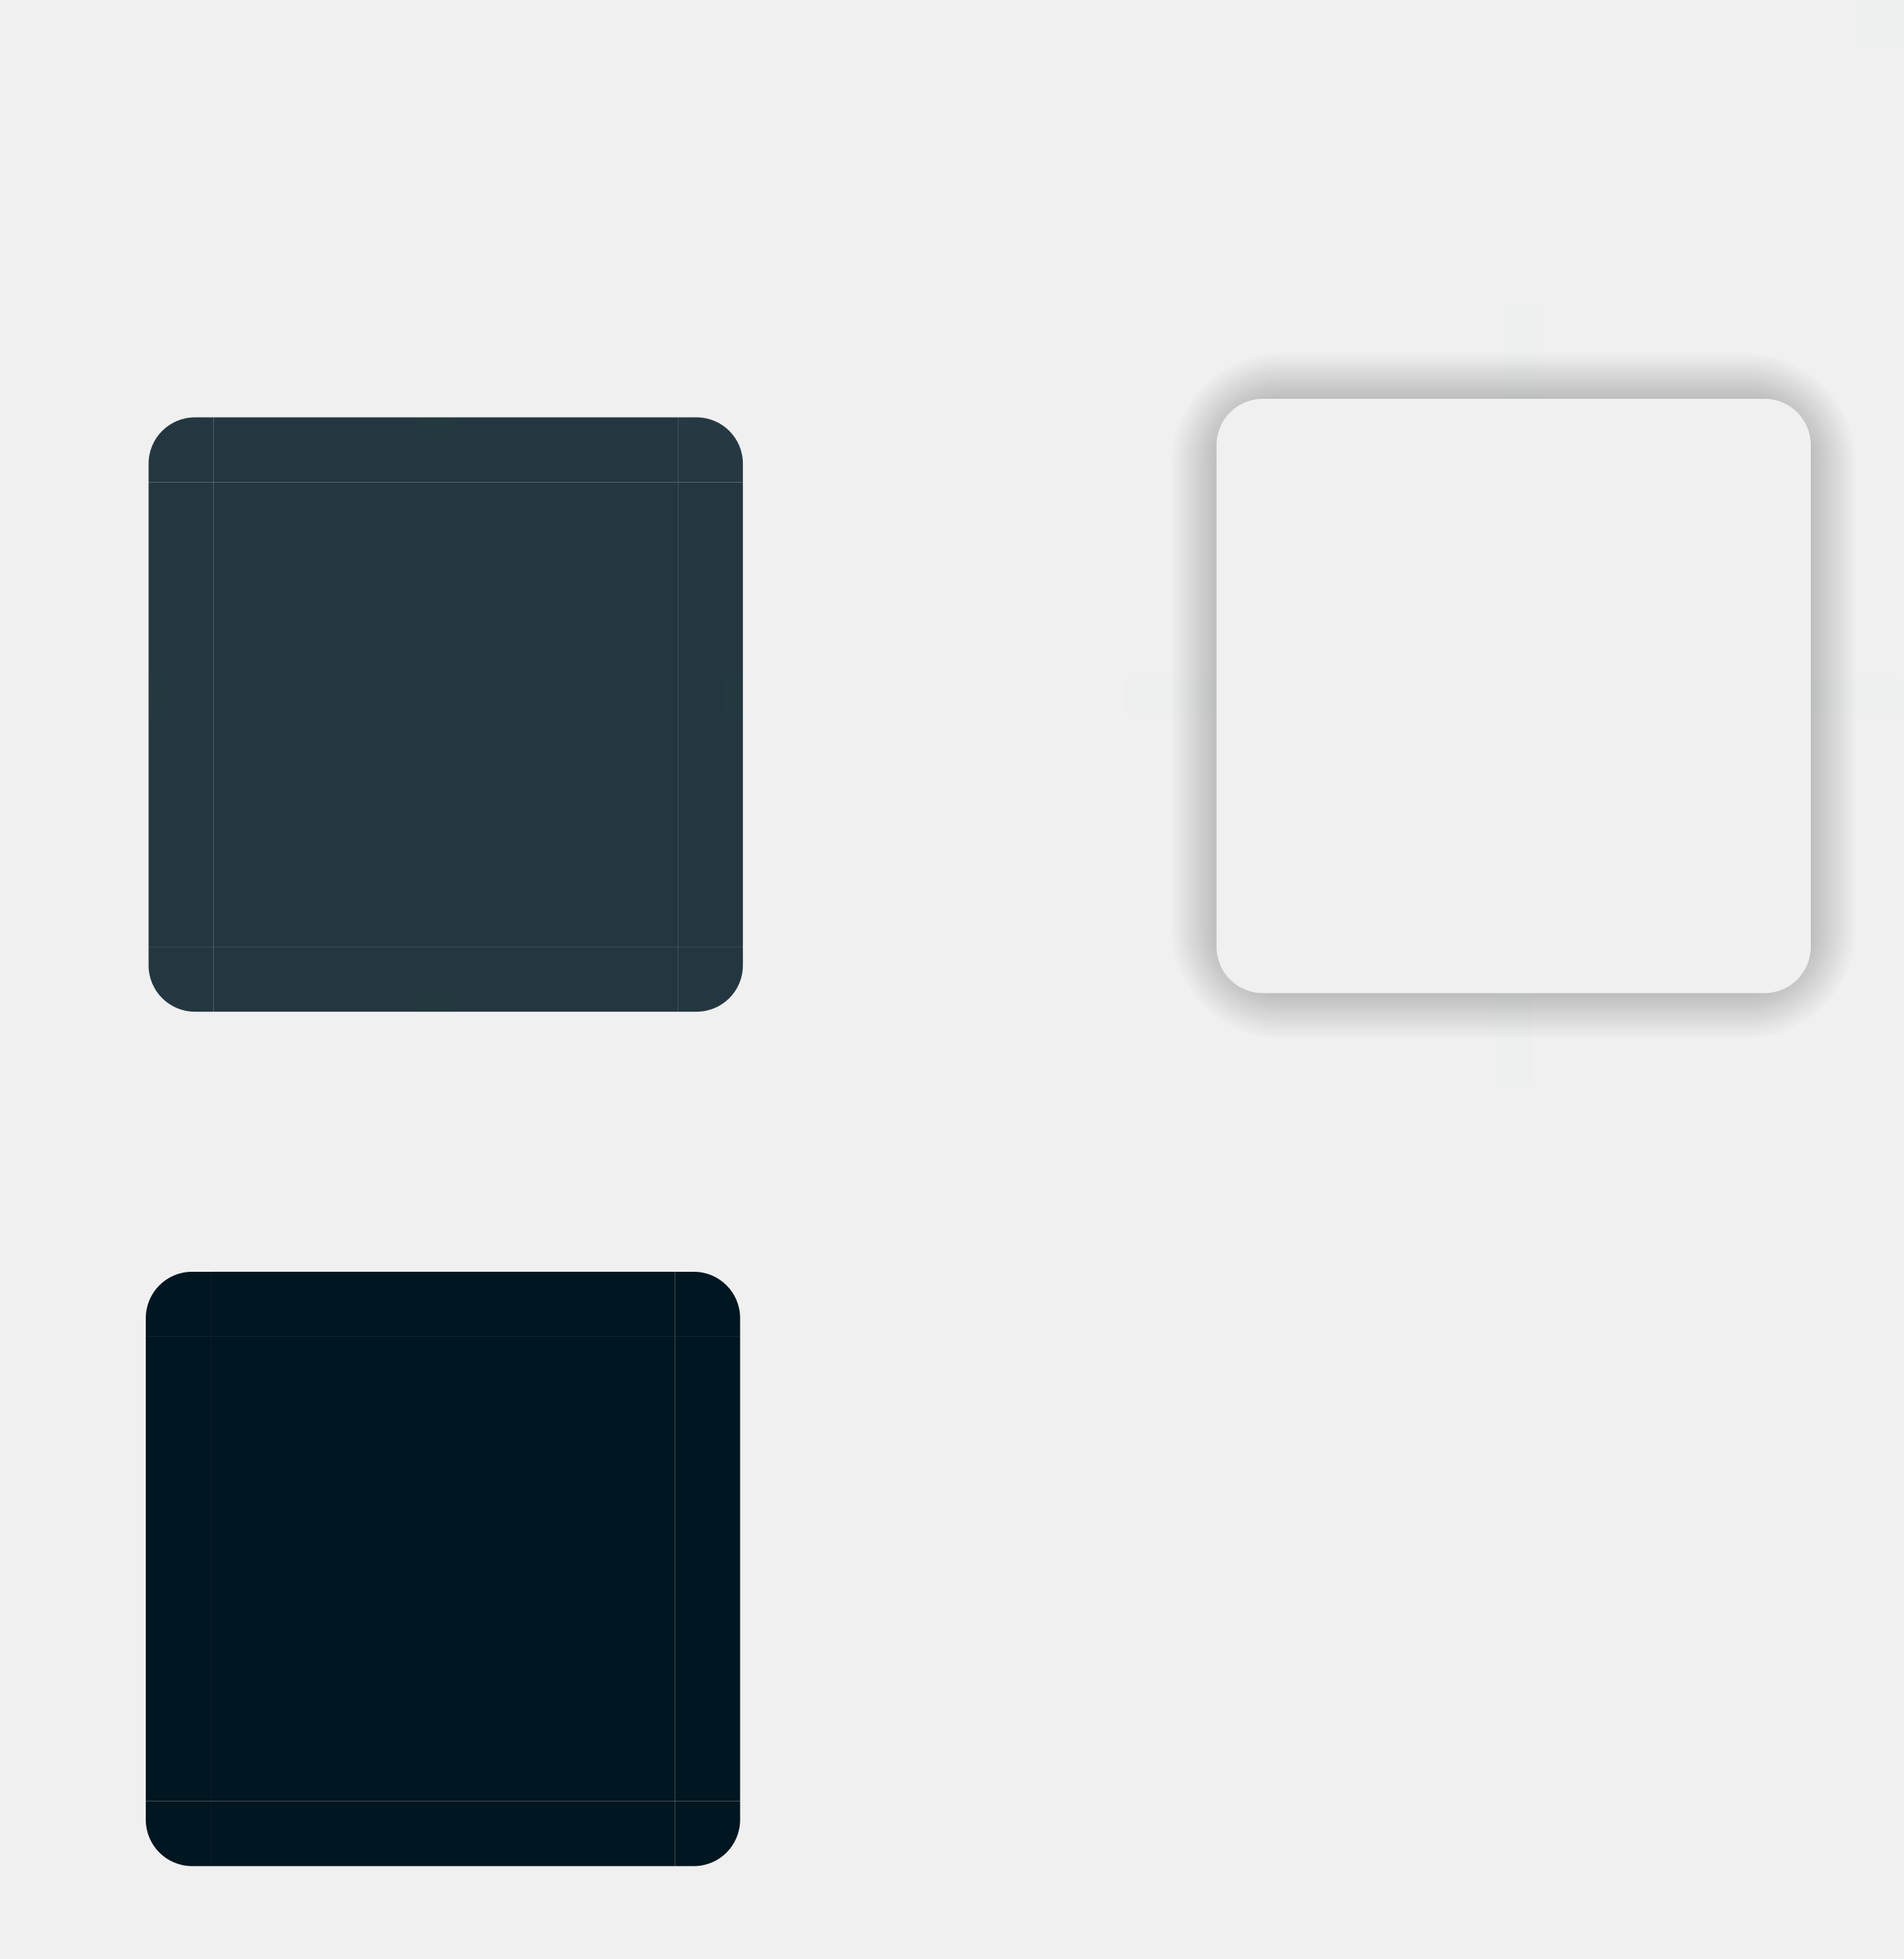
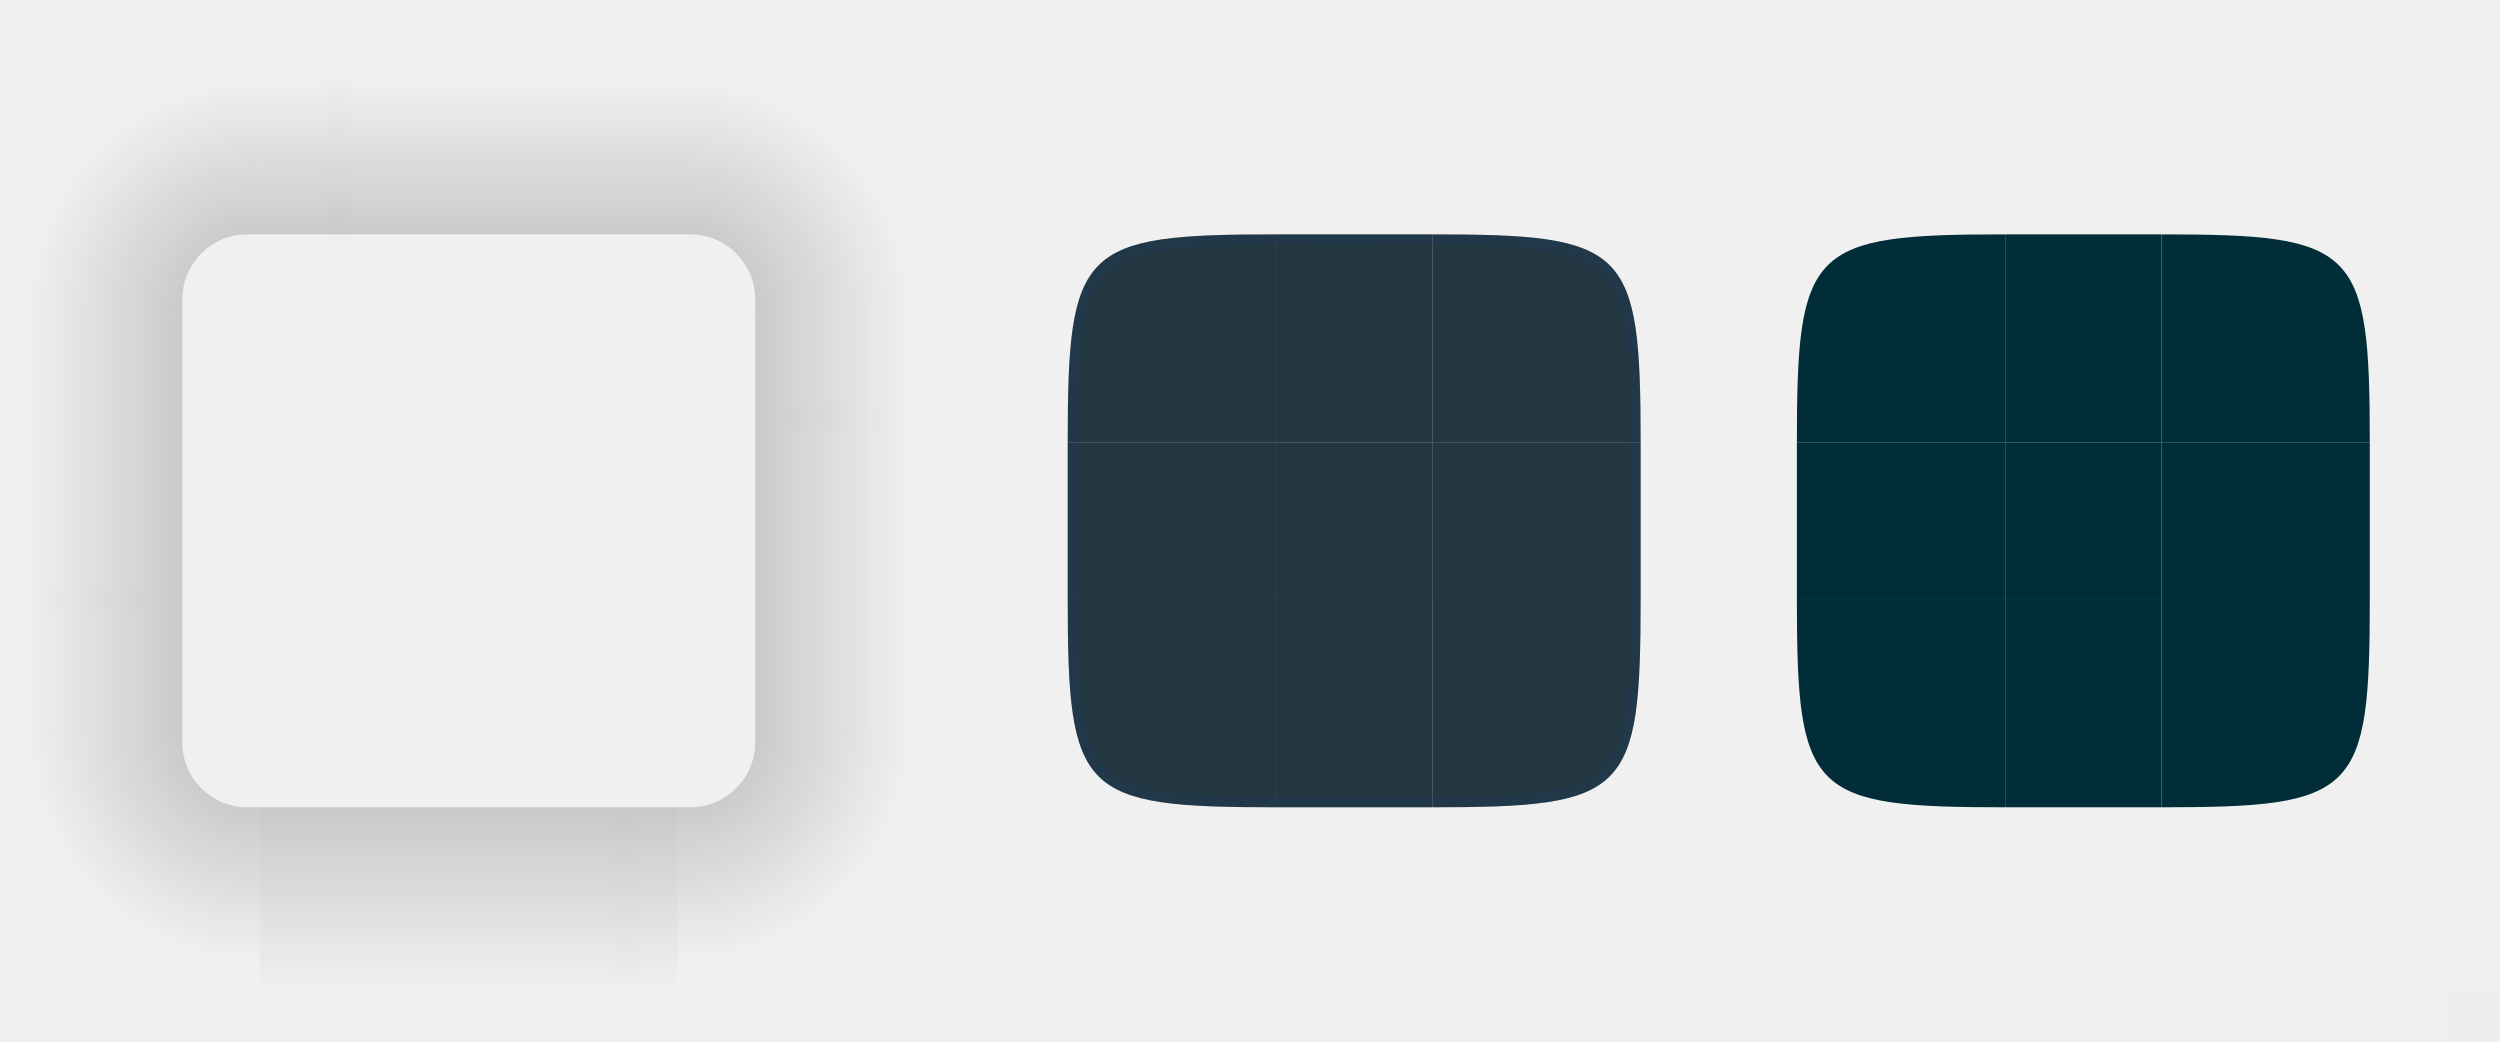
- <svg xmlns="http://www.w3.org/2000/svg" xmlns:xlink="http://www.w3.org/1999/xlink" id="svg3642" width="205" height="210.939" version="1">
-   <defs id="defs3644">
-     <radialGradient id="radialGradient4263" cx="984" cy="905.362" r="8.5" fx="984" fy="905.362" gradientTransform="matrix(-1.411767,-9.899721e-6,9.8996845e-6,-1.411762,1527.17,1378.105)" gradientUnits="userSpaceOnUse" xlink:href="#linearGradient4465" />
-     <linearGradient id="linearGradient4465">
-       <stop id="stop4467" offset="0" style="stop-color:#000000;stop-opacity:0.51" />
-       <stop id="stop4469" offset="1" style="stop-color:#000000;stop-opacity:0" />
+ <svg xmlns="http://www.w3.org/2000/svg" xmlns:xlink="http://www.w3.org/1999/xlink" version="1.1" id="svg2" viewBox="0 0 192 80" height="80" width="192">
+   <defs id="defs4">
+     <style id="current-color-scheme" type="text/css">.ColorScheme-Text { color:#31363b;        stop-color:#31363b; }
+ .ColorScheme-Background { color:#eff0f1;        stop-color:#eff0f1; }
+ .ColorScheme-Highlight { color:#3daee9;        stop-color:#3daee9; }
+ .ColorScheme-ViewText { color:#31363b;        stop-color:#31363b; }
+ .ColorScheme-ViewBackground { color:#fcfcfc;        stop-color:#fcfcfc; }
+ .ColorScheme-ViewHover { color:#93cee9;        stop-color:#93cee9; }
+ .ColorScheme-ViewFocus { color:#3daee9;        stop-color:#3daee9; }
+ .ColorScheme-ButtonText { color:#31363b;        stop-color:#31363b; }
+ .ColorScheme-ButtonBackground { color:#eff0f1;        stop-color:#eff0f1; }
+ .ColorScheme-ButtonHover { color:#93cee9;        stop-color:#93cee9; }
+ .ColorScheme-ButtonFocus { color:#3daee9;        stop-color:#3daee9; }
+ </style>
+     <linearGradient xlink:href="#linearGradient4270" id="linearGradient4920" gradientUnits="userSpaceOnUse" x1="-912.934" y1="-35" x2="-905.219" y2="-35" gradientTransform="matrix(2.333337,0,0,1,1213.82,0)" />
+     <linearGradient id="linearGradient4270">
+       <stop id="stop4272" offset="0" style="stop-color:#000000;stop-opacity:0.667" />
+       <stop id="stop4274" offset="1" style="stop-color:#000000;stop-opacity:0;" />
    </linearGradient>
-     <linearGradient id="linearGradient4259" x1="83.6" x2="83.6" y1="-969.362" y2="-957.362" gradientTransform="matrix(0.7142857,0,0,1,-317.7143,1250.362)" gradientUnits="userSpaceOnUse" xlink:href="#linearGradient4465" />
-     <radialGradient id="radialGradient3382" cx="984" cy="905.362" r="8.5" fx="984" fy="905.362" gradientTransform="matrix(7.8257357e-6,1.411771,-1.411767,7.8257123e-6,1466.152,-1289.251)" gradientUnits="userSpaceOnUse" xlink:href="#linearGradient4465" />
-     <linearGradient id="linearGradient4452" x1="-260" x2="-260" y1="281" y2="293" gradientUnits="userSpaceOnUse" xlink:href="#linearGradient4465" />
-     <radialGradient id="radialGradient4255" cx="982.909" cy="906.453" r="8.5" fx="982.909" fy="906.453" gradientTransform="matrix(1.411758,5.5406049e-6,-5.5406032e-6,1.411757,-1199.624,-1229.758)" gradientUnits="userSpaceOnUse" xlink:href="#linearGradient4465" />
-     <radialGradient id="radialGradient4275" cx="984" cy="905.362" r="8.5" fx="984" fy="905.362" gradientTransform="matrix(-1.6187099e-5,-1.411757,1.411777,-1.618734e-5,-1140.154,1439.122)" gradientUnits="userSpaceOnUse" xlink:href="#linearGradient4465" />
-     <linearGradient id="linearGradient4385" x1="83.6" x2="83.6" y1="-969.362" y2="-957.362" gradientTransform="matrix(0.7142857,0,0,1,-317.7143,1250.362)" gradientUnits="userSpaceOnUse" xlink:href="#linearGradient4465" />
-     <linearGradient id="linearGradient4387" x1="83.6" x2="83.6" y1="-969.362" y2="-957.362" gradientTransform="matrix(0.7142857,0,0,1,-317.7143,1250.362)" gradientUnits="userSpaceOnUse" xlink:href="#linearGradient4465" />
+     <radialGradient xlink:href="#linearGradient4270" id="radialGradient1805" gradientUnits="userSpaceOnUse" gradientTransform="matrix(0,-1.8,1.8,0,-93.59996,1034.962)" cx="77" cy="12" fx="77" fy="12" r="10" />
+     <linearGradient xlink:href="#linearGradient4270" id="linearGradient4934" gradientUnits="userSpaceOnUse" x1="951.791" y1="-35" x2="960.362" y2="-35" gradientTransform="matrix(2.33333,0,0,1,-1272.479,0)" />
+     <linearGradient xlink:href="#linearGradient4270" id="linearGradient4948" gradientUnits="userSpaceOnUse" x1="-15.571" y1="932.362" x2="-7.857" y2="932.362" gradientTransform="matrix(2.333334,0,0,1,17.33334,0)" />
+     <radialGradient xlink:href="#linearGradient4270" id="radialGradient975" gradientUnits="userSpaceOnUse" gradientTransform="matrix(0,-1.8,1.8,0,55.40004,150.6)" cx="77" cy="12" fx="77" fy="12" r="10" />
+     <radialGradient xlink:href="#linearGradient4270" id="radialGradient983" gradientUnits="userSpaceOnUse" gradientTransform="matrix(0,-1.8,1.8,0,55.40004,150.6)" cx="77" cy="12" fx="77" fy="12" r="10" />
+     <radialGradient xlink:href="#linearGradient4270" id="radialGradient991" gradientUnits="userSpaceOnUse" gradientTransform="matrix(0,-1.8,1.8,0,55.40004,150.6)" cx="77" cy="12" fx="77" fy="12" r="10" />
+     <radialGradient xlink:href="#linearGradient4270" id="radialGradient999" gradientUnits="userSpaceOnUse" gradientTransform="matrix(0,-1.8,1.8,0,55.40004,150.6)" cx="77" cy="12" fx="77" fy="12" r="10" />
+     <radialGradient xlink:href="#linearGradient4270" id="radialGradient972" gradientUnits="userSpaceOnUse" gradientTransform="matrix(-1.8,0,0,-1.8,66.59998,949.9622)" cx="77" cy="12" fx="77" fy="12" r="10" />
+     <radialGradient xlink:href="#linearGradient4270" id="radialGradient986" gradientUnits="userSpaceOnUse" gradientTransform="matrix(0,1.8,-1.8,0,-18.40002,789.7622)" cx="77" cy="12" fx="77" fy="12" r="10" />
+     <radialGradient xlink:href="#linearGradient4270" id="radialGradient1000" gradientUnits="userSpaceOnUse" gradientTransform="matrix(1.8,0,0,1.8,-178.6,874.7622)" cx="77" cy="12" fx="77" fy="12" r="10" />
+     <linearGradient xlink:href="#linearGradient4270" id="linearGradient1078" gradientUnits="userSpaceOnUse" gradientTransform="matrix(2.333334,0,0,1,16.33339,-1864.724)" x1="-15.571" y1="932.362" x2="-7.857" y2="932.362" />
  </defs>
-   <rect style="opacity:0.85;fill:#001621;fill-opacity:1;stroke:none" id="center" width="50" height="50" x="23" y="51.94" />
-   <g id="bottomleft" transform="translate(6,34.93893)">
-     <path style="color:#383c4a;opacity:0.85;fill:#001621;fill-opacity:1;stroke:none" id="path87" d="m 17,74 v -7 h -7 v 2 c 0,2.77 2.23,5 5,5 z" />
+   <g transform="translate(72,-892.3622)" id="layer1">
+     <rect y="892.362" x="116" height="4" width="4" id="hint-tile-center" style="opacity:0.01;fill:#00ffff;fill-opacity:1;stroke:none;stroke-width:0.8" />
+     <g transform="matrix(0.375,0,0,0.375,18.87501,582.7263)" style="opacity:1" id="center">
+       <rect style="opacity:0.7;fill:none;fill-opacity:1;stroke:none" id="rect4401" width="32" height="32" x="19" y="916.362" />
+       <rect class="ColorScheme-Background" y="916.362" x="19" height="32" width="32" id="rect4138" style="stroke:none;fill-opacity:0.851;fill:#001621;opacity:1" />
+     </g>
+     <rect y="910.362" x="29" height="2" width="4" id="hint-top-margin" style="opacity:0.01;fill:#008080;fill-opacity:1;stroke:none" />
+     <rect style="opacity:0.01;fill:#008080;fill-opacity:1;stroke:none" id="hint-bottom-margin" width="4" height="2" x="30" y="952.362" />
+     <rect transform="rotate(90)" style="opacity:0.01;fill:#008080;fill-opacity:1;stroke:none" id="hint-right-margin" width="4" height="2" x="930.362" y="-54" />
+     <rect transform="rotate(90)" y="-12" x="930.362" height="2" width="4" id="hint-left-margin" style="opacity:0.01;fill:#008080;fill-opacity:1;stroke:none" />
+     <g transform="matrix(0.3750003,0,0,1.333327,74.87498,-303.4486)" id="mask-top" style="opacity:1;fill:#002d37;fill-opacity:1">
+       <rect y="-51" x="-922.362" height="32" width="12" id="rect4265" style="opacity:1;fill:#002d37;fill-opacity:1;stroke:none;stroke-width:1.549" transform="matrix(0,-1,-1,0,0,0)" />
+     </g>
+     <g transform="matrix(1.599998,0,0,1.599994,45.20003,-546.2119)" id="mask-topleft" style="opacity:1;fill:#002d37;fill-opacity:1">
+       <path id="path4277" d="m 23,910.362 c -9.375,-8e-5 -10,0.625 -10,10 h 10 z" style="opacity:1;fill:#002d37;fill-opacity:1;stroke-width:2" />
+     </g>
+     <g transform="matrix(2.000004,0,0,2.000016,-4.000204,-910.3767)" id="mask-topright" style="opacity:1;fill:#002d37;fill-opacity:1">
+       <path id="path4287" d="m 49,910.362 v 8 H 57 c 0,-7.5 -0.5,-8 -8,-8 z" style="opacity:1;fill:#002d37;fill-opacity:1;stroke-width:1.6" />
+     </g>
+     <g transform="matrix(0.3750003,0,0,1.600003,74.87498,-572.6203)" id="mask-bottom" style="opacity:1;fill:#002d37;fill-opacity:1">
+       <rect transform="rotate(90)" style="opacity:1;fill:#002d37;fill-opacity:1;stroke:none;stroke-width:1.414" id="rect4291" width="10" height="32" x="944.362" y="-51" />
+     </g>
+     <g transform="matrix(1.333329,0,0,1.333327,48.66673,-318.1145)" id="mask-bottomleft" style="opacity:1;fill:#002d37;fill-opacity:1">
+       <path id="path4303" d="m 13,942.362 c -2e-6,11.25 0.75,12 12,12 v -12 z" style="opacity:1;fill:#002d37;fill-opacity:1;stroke-width:2.4" />
+     </g>
+     <g transform="matrix(1.333334,0,0,1.333332,33.99999,-318.1191)" id="mask-bottomright" style="opacity:1;fill:#002d37;fill-opacity:1">
+       <path id="path4313" d="m 45,942.362 v 12 c 11.25,2e-5 12,-0.75 12,-12 z" style="opacity:1;fill:#002d37;fill-opacity:1;stroke-width:2.4" />
+     </g>
+     <g transform="matrix(1.333334,0,0,0.600006,48.66665,372.9393)" id="mask-left" style="opacity:1;fill:#002d37;fill-opacity:1">
+       <rect transform="scale(-1,1)" style="opacity:1;fill:#002d37;fill-opacity:1;stroke:none;stroke-width:1.225" id="rect4317" width="12" height="20" x="-25" y="922.362" />
+     </g>
+     <g transform="matrix(1.600001,0,0,0.3750048,18.79994,582.722)" id="mask-right" style="opacity:1;fill:#002d37;fill-opacity:1">
+       <rect y="916.362" x="47" height="32" width="10" id="rect4323" style="opacity:1;fill:#002d37;fill-opacity:1;stroke:none;stroke-width:1.414" />
+     </g>
+     <rect y="926.362" x="82" height="12" width="12" id="mask-center" style="opacity:1;fill:#002d37;fill-opacity:1;stroke:none;stroke-width:0.375" />
+     <g id="shadow-top" transform="translate(-70.99996,8.976e-5)">
+       <rect transform="matrix(0,-1,-1,0,0,0)" style="opacity:1;fill:none;fill-opacity:1;stroke:none" id="rect4820" width="6" height="32" x="-916.362" y="-51" />
+       <rect transform="matrix(0,-1,-1,0,0,0)" style="opacity:0.35;fill:url(#linearGradient4920);fill-opacity:1;stroke:none;stroke-width:1.528" id="rect4822" width="14" height="32" x="-910.362" y="-51" />
+       <rect y="-51" x="-911.362" height="32" width="1" id="rect4824" style="opacity:1;fill:none;fill-opacity:1;stroke:none" transform="matrix(0,-1,-1,0,0,0)" />
+       <rect y="-51" x="-910.362" height="32" width="1" id="rect907" style="opacity:0.01;fill:#eff0f1;fill-opacity:1;stroke:none;stroke-width:0.408" transform="matrix(0,-1,-1,0,0,0)" />
+     </g>
+     <g id="shadow-topleft" transform="translate(20.00003,19.99999)">
+       <path style="opacity:0.35;fill:url(#radialGradient1805);fill-opacity:1;fill-rule:evenodd;stroke:none;stroke-width:2.857px;stroke-linecap:butt;stroke-linejoin:miter;stroke-opacity:1" d="m -92,876.362 v 20 c 4.667,10e-6 9.333,10e-6 14,0 v -1 c 0,-2.77 2.23,-5 5,-5 h 1 v -14 z" id="path4830" />
+       <rect ry="1" y="890.362" x="72" height="6" width="6" id="rect4834" style="fill:none;fill-opacity:1" transform="scale(-1,1)" />
+       <rect ry="0" y="890.362" x="72" height="6" width="2" id="rect4836" style="fill:none;fill-opacity:1" transform="scale(-1,1)" />
+       <rect y="894.362" x="73" height="2" width="5" id="rect4838" style="fill:none;fill-opacity:1" transform="scale(-1,1)" />
+       <path style="opacity:0.01;fill:#eff0f1;fill-opacity:1;fill-rule:evenodd;stroke:none;stroke-width:1.714px;stroke-linecap:butt;stroke-linejoin:miter;stroke-opacity:1" d="m -73,889.362 c -3.324,0 -6,2.676 -6,6 v 1 h 1 v -1 c 0,-2.77 2.23,-5 5,-5 h 1 v -1 z" id="path898" />
+     </g>
+     <g id="shadow-bottom" transform="translate(-70.99996,8.976e-5)">
+       <rect y="-51" x="948.362" height="32" width="6" id="rect4856" style="opacity:1;fill:none;fill-opacity:1;stroke:none" transform="rotate(90)" />
+       <rect y="-51" x="954.362" height="32" width="14" id="rect4858" style="opacity:0.35;fill:url(#linearGradient4934);fill-opacity:1;stroke:none;stroke-width:1.528" transform="rotate(90)" />
+       <rect transform="rotate(90)" style="opacity:1;fill:none;fill-opacity:1;stroke:none" id="rect4860" width="1" height="32" x="953.362" y="-51" />
+       <rect transform="rotate(90)" style="opacity:0.01;fill:#eff0f1;fill-opacity:1;stroke:none;stroke-width:0.408" id="rect915" width="1" height="32" x="954.362" y="-51" />
+     </g>
+     <g id="shadow-left" transform="translate(-70.99996,8.976e-5)">
+       <rect y="916.362" x="-19" height="32" width="6" id="rect4892" style="opacity:1;fill:none;fill-opacity:1;stroke:none" transform="scale(-1,1)" />
+       <rect y="916.362" x="-13" height="32" width="14" id="rect4894" style="opacity:0.35;fill:url(#linearGradient4948);fill-opacity:1;stroke:none;stroke-width:1.528" transform="scale(-1,1)" />
+       <rect transform="scale(-1,1)" style="opacity:1;fill:none;fill-opacity:1;stroke:none" id="rect4896" width="1" height="32" x="-14" y="916.362" />
+       <rect transform="scale(-1,1)" style="opacity:0.01;fill:#eff0f1;fill-opacity:1;stroke:none;stroke-width:0.408" id="rect903" width="1" height="32" x="-13" y="916.362" />
+     </g>
+     <g id="shadow-center" transform="translate(-70.99996,8.976e-5)">
+       <rect style="opacity:1;fill:none;fill-opacity:1;stroke:none" id="rect4908" width="32" height="32" x="19" y="916.362" />
+       <rect y="916.362" x="19" height="32" width="32" id="rect4910" style="opacity:1;fill:none;fill-opacity:1;stroke:none" />
+     </g>
+     <rect y="896.362" x="-47" height="14" width="2" id="shadow-hint-top-margin" style="opacity:0.01;fill:#007aa5;fill-opacity:1;stroke:none;stroke-width:1.08" />
+     <rect style="opacity:0.01;fill:#007aa5;fill-opacity:1;stroke:none;stroke-width:1.08" id="shadow-hint-bottom-margin" width="2" height="14" x="-25" y="954.362" />
+     <g id="shadow-topright" transform="translate(20.00003,19.99999)">
+       <path style="opacity:0.35;fill:url(#radialGradient1000);fill-opacity:1;fill-rule:evenodd;stroke:none;stroke-width:2.857px;stroke-linecap:butt;stroke-linejoin:miter;stroke-opacity:1" d="m -20,876.362 h -20 c -6e-6,4.667 -9e-6,9.333 0,14 h 1 c 2.77,0 5,2.23 5,5 v 1 h 14 z" id="path988" />
+       <rect ry="1" y="34" x="-896.362" height="6" width="6" id="rect990" style="fill:none;fill-opacity:1" transform="matrix(0,-1,-1,0,0,0)" />
+       <rect ry="0" y="34" x="-896.362" height="6" width="2" id="rect992" style="fill:none;fill-opacity:1" transform="matrix(0,-1,-1,0,0,0)" />
+       <rect y="38" x="-895.362" height="2" width="5" id="rect994" style="fill:none;fill-opacity:1" transform="matrix(0,-1,-1,0,0,0)" />
+       <path style="opacity:0.01;fill:#eff0f1;fill-opacity:1;fill-rule:evenodd;stroke:none;stroke-width:1.714px;stroke-linecap:butt;stroke-linejoin:miter;stroke-opacity:1" d="m -33,895.362 c 0,-3.324 -2.676,-6 -6,-6 h -1 v 1 h 1 c 2.77,0 5,2.23 5,5 v 1 h 1 z" id="path996" />
+     </g>
+     <g id="shadow-bottomleft" transform="translate(20.00003,19.99999)">
+       <path style="opacity:0.35;fill:url(#radialGradient972);fill-opacity:1;fill-rule:evenodd;stroke:none;stroke-width:2.857px;stroke-linecap:butt;stroke-linejoin:miter;stroke-opacity:1" d="m -92,948.362 h 20 c 6e-6,-4.667 9e-6,-9.333 0,-14 h -1 c -2.77,0 -5,-2.23 -5,-5 v -1 h -14 z" id="path960" />
+       <rect ry="1" y="-78" x="928.362" height="6" width="6" id="rect962" style="fill:none;fill-opacity:1" transform="matrix(0,1,1,0,0,0)" />
+       <rect ry="0" y="-78" x="928.362" height="6" width="2" id="rect964" style="fill:none;fill-opacity:1" transform="matrix(0,1,1,0,0,0)" />
+       <rect y="-74" x="929.362" height="2" width="5" id="rect966" style="fill:none;fill-opacity:1" transform="matrix(0,1,1,0,0,0)" />
+       <path style="opacity:0.01;fill:#eff0f1;fill-opacity:1;fill-rule:evenodd;stroke:none;stroke-width:1.714px;stroke-linecap:butt;stroke-linejoin:miter;stroke-opacity:1" d="m -79,929.362 c 0,3.324 2.676,6 6,6 h 1 v -1 h -1 c -2.77,0 -5,-2.23 -5,-5 v -1 h -1 z" id="path968" />
+     </g>
+     <g id="shadow-bottomright" transform="translate(20.00003,19.99999)">
+       <path style="opacity:0.35;fill:url(#radialGradient986);fill-opacity:1;fill-rule:evenodd;stroke:none;stroke-width:2.857px;stroke-linecap:butt;stroke-linejoin:miter;stroke-opacity:1" d="m -20,948.362 v -20 c -4.667,-10e-6 -9.333,-10e-6 -14,0 v 1 c 0,2.77 -2.23,5 -5,5 h -1 v 14 z" id="path974" />
+       <rect ry="1" y="-934.362" x="-40" height="6" width="6" id="rect976" style="fill:none;fill-opacity:1" transform="scale(1,-1)" />
+       <rect ry="0" y="-934.362" x="-40" height="6" width="2" id="rect978" style="fill:none;fill-opacity:1" transform="scale(1,-1)" />
+       <rect y="-930.362" x="-39" height="2" width="5" id="rect980" style="fill:none;fill-opacity:1" transform="scale(1,-1)" />
+       <path style="opacity:0.01;fill:#eff0f1;fill-opacity:1;fill-rule:evenodd;stroke:none;stroke-width:1.714px;stroke-linecap:butt;stroke-linejoin:miter;stroke-opacity:1" d="m -39,935.362 c 3.324,0 6,-2.676 6,-6 v -1 h -1 v 1 c 0,2.77 -2.23,5 -5,5 h -1 v 1 z" id="path982" />
+     </g>
+     <rect y="968.362" x="116" height="4" width="4" id="hint-tile-center-9" style="opacity:0.01;fill:#002d37;fill-opacity:1;stroke:none;stroke-width:0.8" />
+     <g id="topleft">
+       <path id="rect4159" d="m 10,926.362 h 16 v -16 0 c -15,-2e-5 -16,1 -16,16 z" style="fill:#001621;fill-opacity:0.851;stroke:none;stroke-width:2.667" class="ColorScheme-Background" />
+       <path id="path904" style="color:#3daee9;isolation:auto;mix-blend-mode:normal;solid-color:#000000;fill:#12456d;fill-opacity:0.902;stroke-width:4;color-rendering:auto;image-rendering:auto;shape-rendering:auto;stop-color:#3daee9;opacity:0.2" d="M 26,910.362 C 11,910.362 10,911.362 10,926.362 H 10.8 C 11,911.862 11.6,911.362 26,911.162 Z" class="ColorScheme-Highlight" />
+     </g>
+     <g id="top">
+       <rect class="ColorScheme-Background" transform="matrix(0,-1,-1,0,0,0)" style="fill:#001621;fill-opacity:0.851;stroke:none;stroke-width:1" id="rect4152" width="16" height="12" x="-926.362" y="-38" />
+       <path d="M 38,910.362 H 26 v 0.8 h 12 z" id="path945" style="color:#3daee9;fill:#12456d;fill-opacity:0.902;stroke-width:0.229;stop-color:#3daee9;opacity:0.2" class="ColorScheme-Highlight" />
+     </g>
+     <g id="topright">
+       <path id="rect4177" d="m 38,910.362 v 16 h 16 C 54,911.362 53,910.362 38,910.362 Z" style="fill:#001621;fill-opacity:0.851;stroke:none;stroke-width:2.667" class="ColorScheme-Background" />
+       <path id="path904-3" style="color:#3daee9;isolation:auto;mix-blend-mode:normal;solid-color:#000000;fill:#12456d;fill-opacity:0.902;stroke-width:4;color-rendering:auto;image-rendering:auto;shape-rendering:auto;stop-color:#3daee9;opacity:0.2" d="M 54,926.362 C 54,911.362 53,910.362 38,910.362 v 0.8 c 14.5,0.2 15,0.8 15.2,15.2 z" class="ColorScheme-Highlight" />
+     </g>
+     <g id="bottom">
+       <rect class="ColorScheme-Background" y="-38" x="938.362" height="12" width="16" id="rect4148" style="fill:#001621;fill-opacity:0.851;stroke:none;stroke-width:1" transform="rotate(90)" />
+       <path d="M 38,953.562 H 26 v 0.8 h 12 z" id="path945-5" style="color:#3daee9;fill:#12456d;fill-opacity:0.902;stroke-width:0.229;stop-color:#3daee9;opacity:0.2" class="ColorScheme-Highlight" />
+     </g>
+     <g id="right">
+       <rect class="ColorScheme-Background" style="fill:#001621;fill-opacity:0.851;stroke:none" id="rect4140" width="16" height="12" x="38" y="926.362" />
+       <path d="m 54,938.362 v -12 h -0.8 v 12 z" id="path945-5-3" style="color:#3daee9;fill:#12456d;fill-opacity:0.902;stroke-width:0.229;stop-color:#3daee9;opacity:0.2" class="ColorScheme-Highlight" />
+     </g>
+     <g id="left">
+       <rect class="ColorScheme-Background" y="926.362" x="-26" height="12" width="16" id="rect4144" style="fill:#001621;fill-opacity:0.851;stroke:none" transform="scale(-1,1)" />
+       <path d="m 10.8,938.362 v -12 H 10 v 12 z" id="path945-5-3-5" style="color:#3daee9;fill:#12456d;fill-opacity:0.902;stroke-width:0.229;stop-color:#3daee9;opacity:0.2" class="ColorScheme-Highlight" />
+     </g>
+     <g id="shadow-right">
+       <rect y="-948.362" x="-20" height="32" width="6" id="rect4892-6" style="fill:none;fill-opacity:1;stroke:none" transform="scale(1,-1)" />
+       <rect y="-948.362" x="-14" height="32" width="14" id="rect4894-2" style="opacity:0.35;fill:url(#linearGradient1078);fill-opacity:1;stroke:none;stroke-width:1.528" transform="scale(1,-1)" />
+       <rect transform="scale(1,-1)" style="fill:none;fill-opacity:1;stroke:none" id="rect4896-9" width="1" height="32" x="-15" y="-948.362" />
+       <rect transform="scale(1,-1)" style="opacity:0.01;fill:#eff0f1;fill-opacity:1;stroke:none;stroke-width:0.408" id="rect903-1" width="1" height="32" x="-14" y="-948.362" />
+     </g>
+     <g id="shadow-hint-right-margin">
+       <rect transform="rotate(90)" style="fill:#007aa5;fill-opacity:1;stroke:none;stroke-width:1.08;opacity:0.01" id="shadow-hint-right-margin-2" width="2" height="14" x="923.396" y="-4.5969664e-05" />
+     </g>
+     <g id="shadow-hint-left-margin">
+       <rect transform="rotate(90)" y="58" x="937.362" height="14" width="2" id="shadow-hint-left-margin-7" style="fill:#007aa5;fill-opacity:1;stroke:none;stroke-width:1.08;opacity:0.01" />
+     </g>
+     <g id="bottomright">
+       <path style="fill:#001621;fill-opacity:0.851;stroke:none;stroke-width:2.667" d="m 38,954.362 v -16 h 16 C 54,953.362 53,954.362 38,954.362 Z" id="rect4177-6" class="ColorScheme-Background" />
+       <path id="path904-3-3" style="color:#3daee9;opacity:0.2;isolation:auto;mix-blend-mode:normal;solid-color:#000000;fill:#12456d;fill-opacity:0.902;stroke-width:4;color-rendering:auto;image-rendering:auto;shape-rendering:auto;stop-color:#3daee9" d="m 38,954.362 c 15,-2.3e-4 16,-1 16,-16 h -0.8 c -0.2,14.5 -0.8,15 -15.2,15.2 z" class="ColorScheme-Highlight" />
+     </g>
+     <g id="bottomleft">
+       <path id="path5048" d="m 26,954.362 v -16 h -16 c -5e-6,15 1,16 16,16 z" style="fill:#001621;fill-opacity:0.851;stroke:none;stroke-width:2.667" class="ColorScheme-Background" />
+       <path id="path904-3-3-6" style="color:#3daee9;opacity:0.2;isolation:auto;mix-blend-mode:normal;solid-color:#000000;fill:#12456d;fill-opacity:0.902;stroke-width:4;color-rendering:auto;image-rendering:auto;shape-rendering:auto;stop-color:#3daee9" d="m 10,938.362 c 2.3e-4,15 1,16 16,16 v -0.8 c -14.5,-0.2 -15,-0.8 -15.2,-15.2 z" class="ColorScheme-Highlight" />
+     </g>
  </g>
-   <g id="left" transform="translate(6,34.93893)">
-     <g id="shadow-left-3" transform="matrix(-1,0,0,1,298,-240)">
-       <rect id="rect33" width="7" height="1" x="278" y="257" transform="translate(3,2)" style="fill:#3498db;fill-opacity:0" />
-     </g>
-     <path style="color:#383c4a;opacity:0.85;fill:#001621;fill-opacity:1;stroke:none" id="path71" d="m 10,17 v 50 l 7,10e-6 v -50 z" />
-   </g>
-   <g id="right" transform="translate(6,34.93893)">
-     <g id="shadow-right-2" transform="translate(-214,-240)">
-       <rect id="rect47" width="7" height="1" x="278" y="257" transform="translate(3,2)" style="fill:#3498db;fill-opacity:0" />
-     </g>
-     <path style="color:#383c4a;opacity:0.85;fill:#001621;fill-opacity:1;stroke:none" id="path79" d="m 74,17 v 50 l -7,1e-5 v -50 z" />
-   </g>
-   <g id="bottom" transform="translate(6,34.93893)">
-     <g id="shadow-bottom-9" transform="rotate(90,269,55)">
-       <rect id="rect41" width="7" height="1" x="278" y="257" transform="translate(3,2)" style="fill:#3498db;fill-opacity:0" />
-     </g>
-     <path style="color:#383c4a;opacity:0.85;fill:#001621;fill-opacity:1;stroke:none" id="path95" d="m 17,74 h 50 v -7 h -50 z" />
-   </g>
-   <g id="bottomright" transform="translate(6,34.93893)">
-     <path style="color:#383c4a;opacity:0.85;fill:#001621;fill-opacity:1;stroke:none" id="path103" d="m 67,74 v -7 h 7 v 2 c 0,2.77 -2.23,5 -5,5 z" />
-   </g>
-   <g id="top" transform="translate(6,34.93893)">
-     <g id="shadow-top-6" transform="matrix(0,-1,-1,0,324,298)">
-       <rect id="rect53" width="7" height="1" x="278" y="257" transform="translate(3,2)" style="fill:#3498db;fill-opacity:0" />
-     </g>
-     <path style="color:#383c4a;opacity:0.85;fill:#001621;fill-opacity:1;stroke:none" id="path111" d="m 17,10 h 50 v 7 h -50 z" />
-   </g>
-   <g id="topright" transform="translate(6,34.93893)">
-     <path style="color:#383c4a;opacity:0.84;fill:#001621;fill-opacity:1;stroke:none" id="path119" d="m 67,10 v 7 h 7 v -2 c 0,-2.77 -2.23,-5 -5,-5 z" />
-   </g>
-   <g id="topleft" transform="translate(6,34.93893)">
-     <path style="color:#383c4a;opacity:0.85;fill:#001621;fill-opacity:1;stroke:none" id="path63" d="m 17,10 v 7 h -7 v -2 c 0,-2.77 2.23,-5 5,-5 z" />
-   </g>
-   <path style="opacity:1;fill:url(#radialGradient4275);fill-opacity:1;stroke:none" id="shadow-topleft" d="m 121,49.939 10,0 0,-2 c 0,-2.77 2.23,-5 5,-5 l 2,0 0,-10 -17,0 z" />
-   <g id="shadow-left" transform="matrix(-1,0,0,1,419,-207.061)">
-     <rect style="opacity:1;fill:url(#linearGradient4385);fill-opacity:1;stroke:none" id="rect4267" width="50" height="10" x="-307" y="288" transform="rotate(-90)" />
-     <rect style="fill:#3498db;fill-opacity:0" id="rect4269" width="7" height="1" x="278" y="257" transform="translate(3,2)" />
-   </g>
-   <path style="opacity:1;fill:url(#radialGradient3382);fill-opacity:1;stroke:none" id="shadow-bottomright" d="m 205,99.939 -10,0 0,2 c 0,2.77 -2.23,5 -5,5 l -2,0 0,10 17,0 z" />
-   <g id="shadow-bottom" transform="rotate(90,313.0305,131.9695)">
-     <rect style="opacity:1;fill:url(#linearGradient4387);fill-opacity:1;stroke:none" id="rect3389" width="50" height="10" x="-307" y="288" transform="rotate(-90)" />
-     <rect style="fill:#3498db;fill-opacity:0" id="rect4241" width="7" height="1" x="278" y="257" transform="translate(3,2)" />
-   </g>
-   <g id="shadow-right" transform="translate(-93,-207.061)">
-     <rect style="opacity:1;fill:url(#linearGradient4452);fill-opacity:1;stroke:none" id="rect4251" width="50" height="10" x="-307" y="288" transform="rotate(-90)" />
-     <rect style="fill:#3498db;fill-opacity:0" id="rect4253" width="7" height="1" x="278" y="257" transform="translate(3,2)" />
-   </g>
-   <g id="shadow-top" transform="matrix(0,-1,-1,0,445,330.939)">
-     <rect style="opacity:1;fill:url(#linearGradient4259);fill-opacity:1;stroke:none" id="rect4279" width="50" height="10" x="-307" y="288" transform="rotate(-90)" />
-     <rect style="fill:#3498db;fill-opacity:0" id="rect4281" width="7" height="1" x="278" y="257" transform="translate(3,2)" />
-   </g>
-   <path style="opacity:1;fill:url(#radialGradient4255);fill-opacity:1;stroke:none" id="shadow-topright" d="m 188,32.939 0,10 2,0 c 2.77,0 5,2.23 5,5 l 0,2 10,0 0,-17 z" />
-   <path style="opacity:1;fill:url(#radialGradient4263);fill-opacity:1;stroke:none" id="shadow-bottomleft" d="m 138,116.939 0,-10 -2,0 c -2.77,0 -5,-2.23 -5,-5 l 0,-2 -10,0 0,17 z" />
-   <g style="fill:#1a1a26;fill-opacity:0" id="shadow-center" transform="matrix(0.3157031,0,0,0.3157031,187.2942,193.8907)">
-     <path style="fill:#1a1a26;fill-opacity:0;stroke:none" id="path3642" d="m -6,-7.999 v 62 H 56 v -62 z" />
-   </g>
-   <rect style="opacity:0.01;fill:#008080;fill-opacity:1;stroke:none" id="shadow-hint-right-margin" width="10" height="4" x="195" y="72.94" />
-   <rect style="opacity:0.01;fill:#008080;fill-opacity:1;stroke:none" id="shadow-hint-bottom-margin" width="4" height="10" x="161" y="106.94" />
-   <rect style="opacity:0.01;fill:#008080;fill-opacity:1;stroke:none" id="shadow-hint-left-margin" width="10" height="4" x="121" y="72.94" />
-   <rect style="opacity:0.01;fill:#008080;fill-opacity:1;stroke:none" id="shadow-hint-top-margin" width="4" height="10" x="162" y="32.94" />
-   <rect style="opacity:0.01;fill:#008080;fill-opacity:1;stroke:none" id="hint-top-margin" width="4" height="2" x="45" y="44.94" />
-   <rect style="opacity:0.01;fill:#008080;fill-opacity:1;stroke:none" id="hint-bottom-margin" width="4" height="2" x="45" y="106.94" />
-   <rect style="opacity:0.01;fill:#008080;fill-opacity:1;stroke:none" id="hint-left-margin" width="2" height="4" x="16" y="72.94" />
-   <rect style="opacity:0.01;fill:#008080;fill-opacity:1;stroke:none" id="hint-right-margin" width="2" height="4" x="78" y="72.94" />
-   <rect style="fill:#001621;fill-opacity:1;stroke:none" id="mask-center" width="50" height="50" x="22.7" y="143.94" />
-   <g id="mask-topright" transform="translate(-231.3,-207.0609)">
-     <path style="fill:#001621;fill-opacity:1;stroke:none" id="path4120" d="m 304,344 v 7 h 7 v -2 c 0,-2.77 -2.23,-5 -5,-5 z" />
-     <rect style="opacity:1;fill:#ffffff;fill-opacity:0;stroke:none;stroke-width:0.5;stroke-miterlimit:4;stroke-dasharray:none;stroke-opacity:1" id="rect4438" width="4" height="4" x="308" y="343" />
-   </g>
-   <g id="mask-top" transform="translate(-231.3,-207.0609)">
-     <path style="fill:#001621;fill-opacity:1;stroke:none" id="path4128" d="m 254,344 h 50 l 10e-6,7 h -50 z" />
-     <path style="fill:#ffffff;fill-opacity:0;stroke:none" id="path4134" d="m 254,350 h 50 v 1 h -50 z" />
-     <rect style="opacity:1;fill:#ffffff;fill-opacity:0;stroke:none;stroke-width:0.5;stroke-miterlimit:4;stroke-dasharray:none;stroke-opacity:1" id="rect4449" width="1" height="1" x="300" y="343" />
-   </g>
-   <g id="mask-bottomright" transform="matrix(1,0,0,-1,-231.3,544.939)">
-     <path style="fill:#001621;fill-opacity:1;stroke:none" id="path4458" d="m 304,344 v 7 h 7 v -2 c 0,-2.77 -2.23,-5 -5,-5 z" />
-     <rect style="opacity:1;fill:#ffffff;fill-opacity:0;stroke:none;stroke-width:0.5;stroke-miterlimit:4;stroke-dasharray:none;stroke-opacity:1" id="rect4460" width="4" height="4" x="308" y="343" />
-   </g>
-   <g id="mask-bottom" transform="matrix(1,0,0,-1,-231.3,544.9391)">
-     <path style="fill:#001621;fill-opacity:1;stroke:none" id="path4464" d="m 254,344 h 50 l 10e-6,7 h -50 z" />
-     <path style="fill:#ffffff;fill-opacity:0;stroke:none" id="path4466" d="m 254,350 h 50 v 1 h -50 z" />
-     <rect style="opacity:1;fill:#ffffff;fill-opacity:0;stroke:none;stroke-width:0.5;stroke-miterlimit:4;stroke-dasharray:none;stroke-opacity:1" id="rect4468" width="1" height="1" x="300" y="343" />
-   </g>
-   <g id="mask-bottomleft" transform="rotate(180,163.35,272.4695)">
-     <path style="fill:#001621;fill-opacity:1;stroke:none" id="path4472" d="m 304,344 v 7 h 7 v -2 c 0,-2.77 -2.23,-5 -5,-5 z" />
-     <rect style="opacity:1;fill:#ffffff;fill-opacity:0;stroke:none;stroke-width:0.5;stroke-miterlimit:4;stroke-dasharray:none;stroke-opacity:1" id="rect4474" width="4" height="4" x="308" y="343" />
-   </g>
-   <g id="mask-right" transform="rotate(90,266.8804,156.8195)">
-     <path style="fill:#001621;fill-opacity:1;stroke:none" id="path4478" d="m 254,344 h 50 l 10e-6,7 h -50 z" />
-     <path style="fill:#ffffff;fill-opacity:0;stroke:none" id="path4480" d="m 254,350 h 50 v 1 h -50 z" />
-     <rect style="opacity:1;fill:#ffffff;fill-opacity:0;stroke:none;stroke-width:0.5;stroke-miterlimit:4;stroke-dasharray:none;stroke-opacity:1" id="rect4482" width="1" height="1" x="300" y="343" />
-   </g>
-   <g id="mask-left" transform="matrix(0,1,1,0,-328.3,-110.0609)">
-     <path style="fill:#001621;fill-opacity:1;stroke:none" id="path4486" d="m 254,344 h 50 l 10e-6,7 h -50 z" />
-     <path style="fill:#ffffff;fill-opacity:0;stroke:none" id="path4488" d="m 254,350 h 50 v 1 h -50 z" />
-     <rect style="opacity:1;fill:#ffffff;fill-opacity:0;stroke:none;stroke-width:0.5;stroke-miterlimit:4;stroke-dasharray:none;stroke-opacity:1" id="rect4490" width="1" height="1" x="300" y="343" />
-   </g>
-   <g id="mask-topleft" transform="matrix(-1,0,0,1,326.7,-207.0609)">
-     <path style="fill:#001621;fill-opacity:1;stroke:none" id="path4494" d="m 304,344 v 7 h 7 v -2 c 0,-2.77 -2.23,-5 -5,-5 z" />
-     <rect style="opacity:1;fill:#ffffff;fill-opacity:0;stroke:none;stroke-width:0.5;stroke-miterlimit:4;stroke-dasharray:none;stroke-opacity:1" id="rect4496" width="4" height="4" x="308" y="343" />
-   </g>
-   <rect style="opacity:0.01;fill:#008080;fill-opacity:1;stroke:none" id="hint-tile-center" width="5" height="5" x="199.9" y="0.04" />
</svg>
